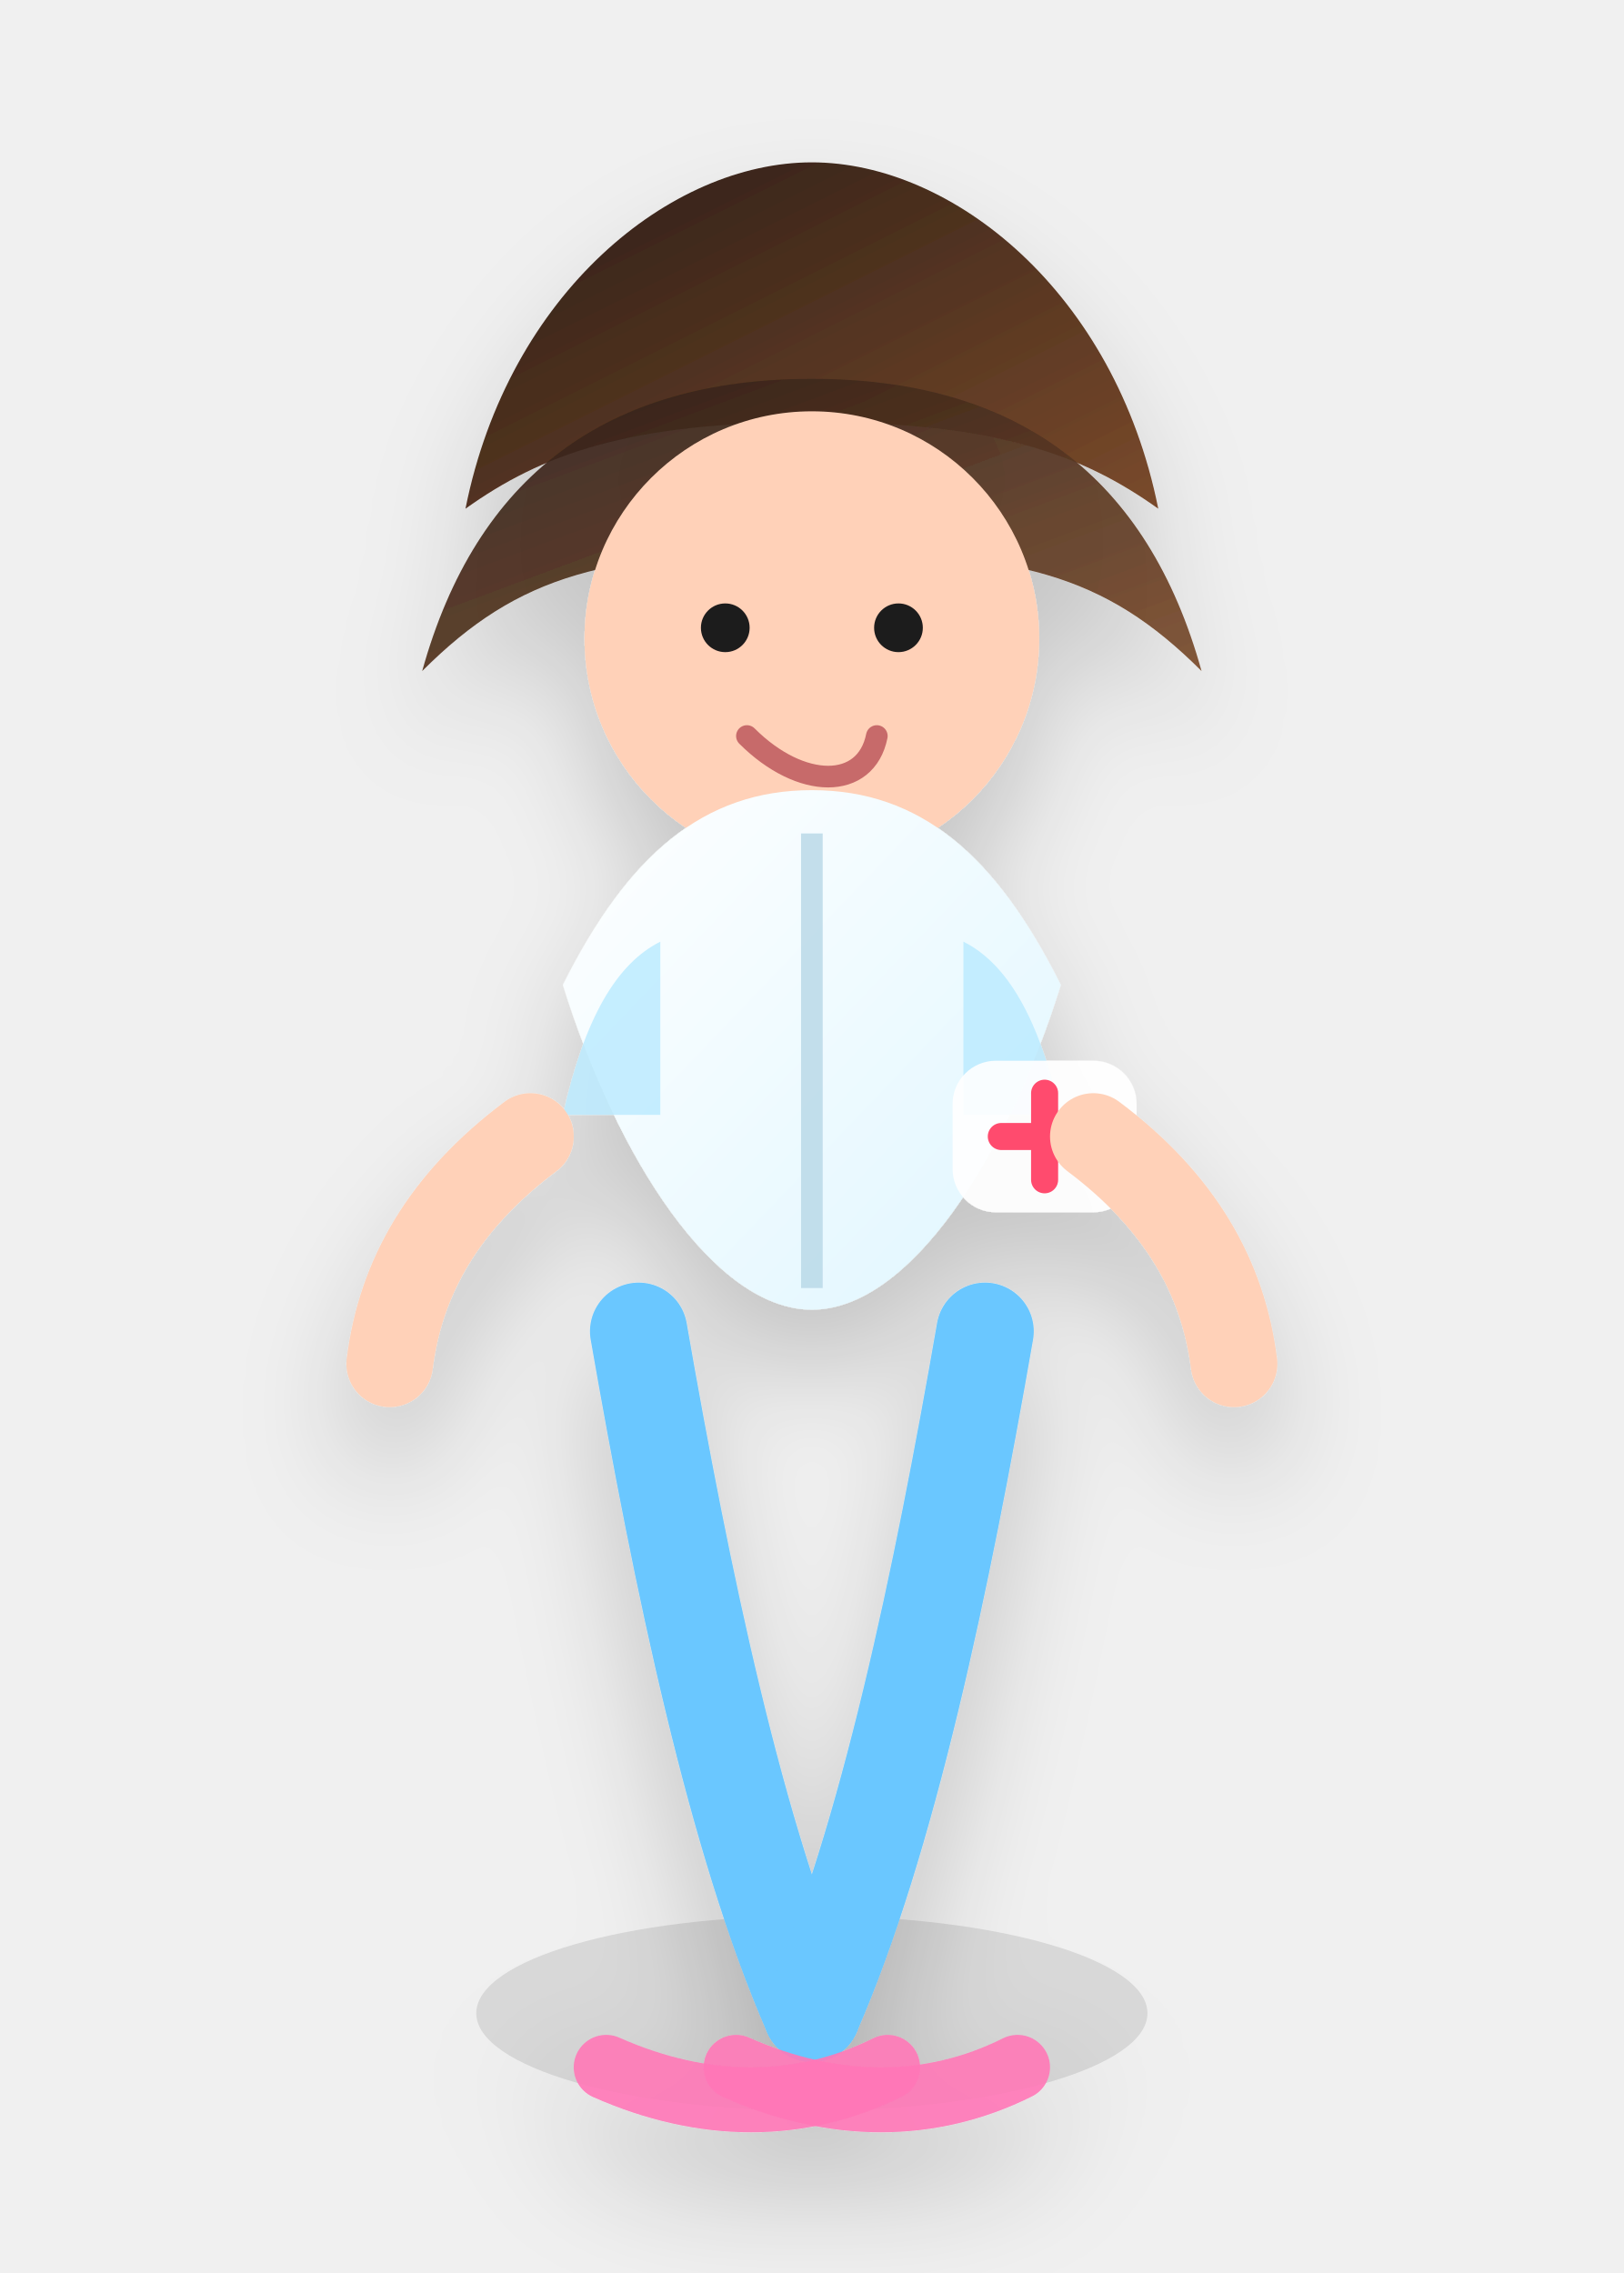
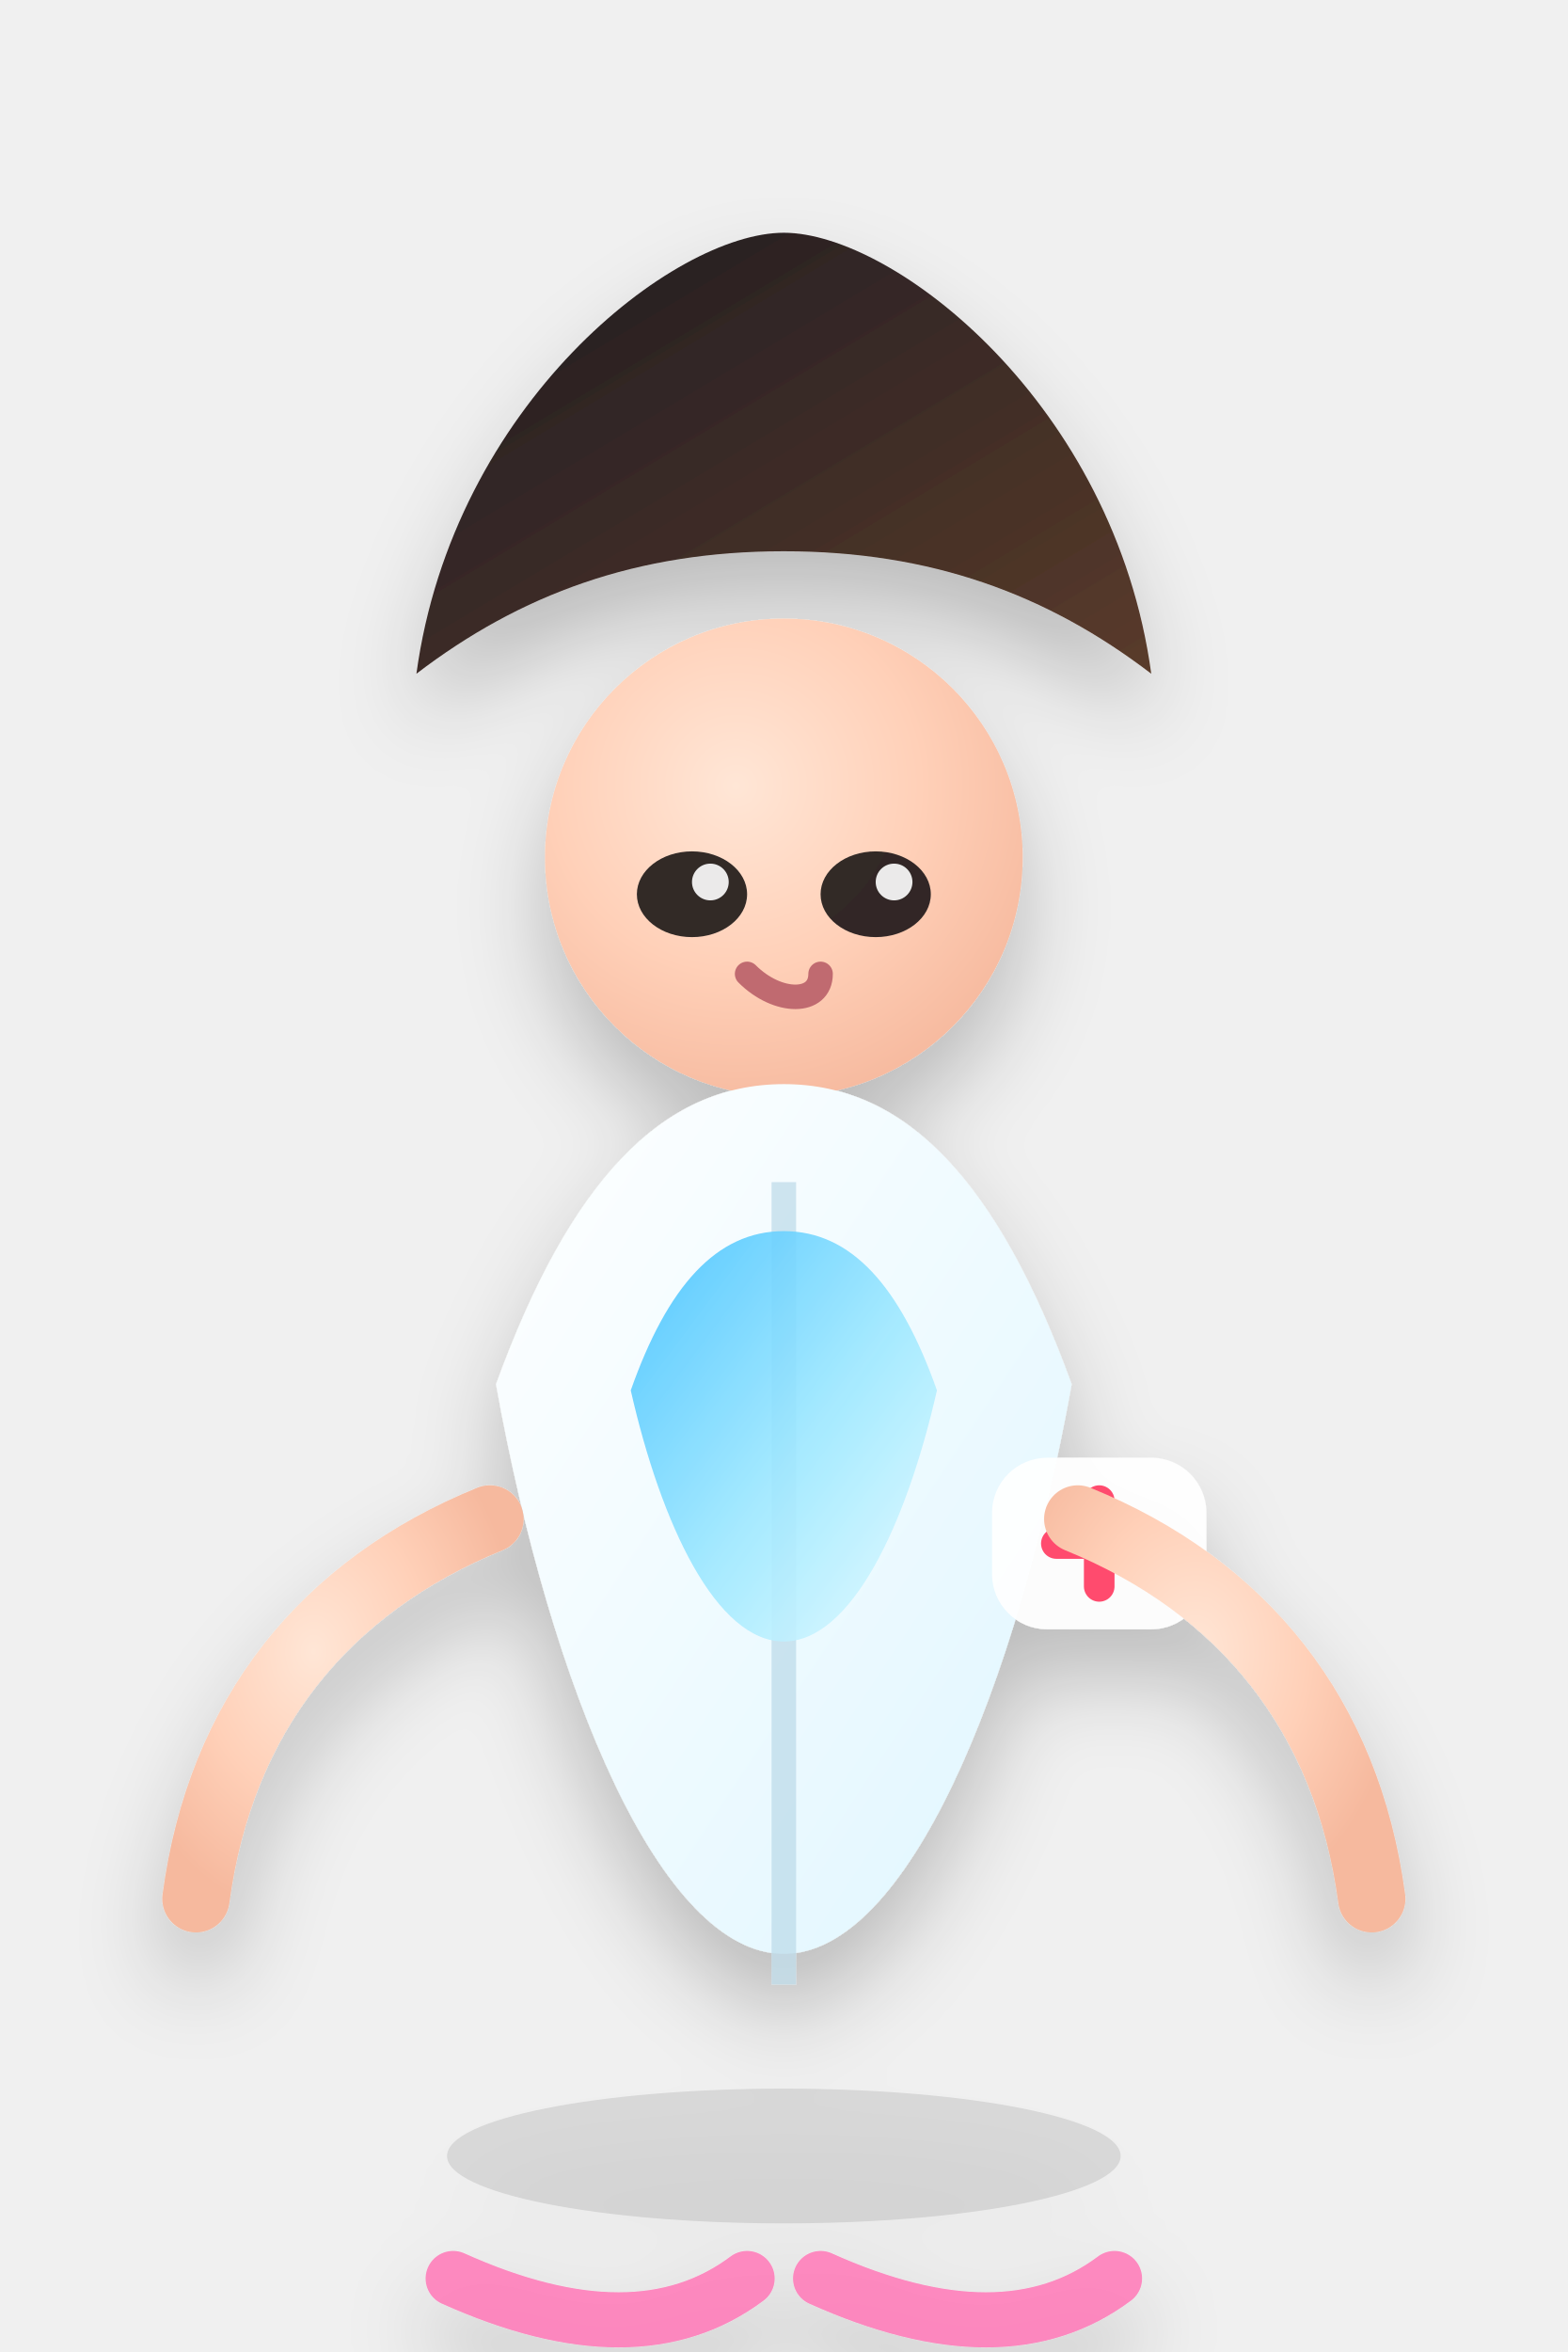
- <svg xmlns="http://www.w3.org/2000/svg" viewBox="0 0 300 420">
+ <svg xmlns="http://www.w3.org/2000/svg" viewBox="0 0 512 768">
  <defs>
+     <filter id="ds" x="-30%" y="-30%" width="160%" height="160%">
+       <feDropShadow dx="0" dy="16" stdDeviation="14" flood-color="#000" flood-opacity="0.22" />
+     </filter>
+     <radialGradient id="skin" cx="40%" cy="35%" r="70%">
+       <stop offset="0" stop-color="#ffe6d6" />
+       <stop offset="0.55" stop-color="#ffd0b8" />
+       <stop offset="1" stop-color="#f6b99e" />
+     </radialGradient>
+     <linearGradient id="hair" x1="0" y1="0" x2="1" y2="1">
+       <stop offset="0" stop-color="#1d1b22" />
+       <stop offset="1" stop-color="#5a3b2a" />
+     </linearGradient>
    <linearGradient id="coat" x1="0" y1="0" x2="1" y2="1">
      <stop offset="0" stop-color="#ffffff" />
      <stop offset="1" stop-color="#dff6ff" />
    </linearGradient>
-     <linearGradient id="hair" x1="0" y1="0" x2="1" y2="1">
-       <stop offset="0" stop-color="#2b1d16" />
-       <stop offset="1" stop-color="#7a4a2b" />
+     <linearGradient id="scrubs" x1="0" y1="0" x2="1" y2="1">
+       <stop offset="0" stop-color="#41c0ff" />
+       <stop offset="0.55" stop-color="#9fe8ff" />
+       <stop offset="1" stop-color="#e7fbff" />
    </linearGradient>
-     <filter id="ds" x="-30%" y="-30%" width="160%" height="160%">
-       <feDropShadow dx="0" dy="12" stdDeviation="10" flood-color="#000" flood-opacity="0.18" />
-     </filter>
  </defs>
  <g filter="url(#ds)">
-     <ellipse cx="150" cy="372" rx="62" ry="18" fill="#000" opacity="0.10" />
-     <path d="M86 94c8-40 38-64 64-64s56 24 64 64c-14-10-30-16-64-16S100 84 86 94z" fill="url(#hair)" />
-     <path d="M78 124c10-36 34-54 72-54s62 18 72 54c-18-18-34-22-72-22s-54 4-72 22z" fill="url(#hair)" opacity="0.92" />
-     <circle cx="150" cy="118" r="42" fill="#ffd1b8" />
-     <circle cx="134" cy="116" r="4.5" fill="#1f1a1a" />
-     <circle cx="166" cy="116" r="4.5" fill="#1f1a1a" />
-     <path d="M138 136c10 10 22 10 24 0" fill="none" stroke="#c76a6a" stroke-width="4" stroke-linecap="round" />
-     <path d="M122 164c-6 20 2 34 28 34s34-14 28-34" fill="none" stroke="#5d6b7a" stroke-width="6" stroke-linecap="round" />
-     <circle cx="150" cy="204" r="10" fill="#5d6b7a" />
-     <circle cx="150" cy="204" r="5" fill="#dff6ff" />
-     <path d="M104 182c12-24 26-36 46-36s34 12 46 36c-10 32-28 60-46 60s-36-28-46-60z" fill="url(#coat)" />
-     <path d="M150 154v84" stroke="#b7d7e6" stroke-width="4" opacity="0.8" />
-     <path d="M122 206h-18c4-18 10-28 18-32z" fill="#b9eaff" opacity="0.8" />
-     <path d="M196 206h-18v-32c8 4 14 14 18 32z" fill="#b9eaff" opacity="0.8" />
-     <rect x="176" y="196" width="34" height="28" rx="8" fill="#fff" opacity="0.9" />
-     <path d="M193 202v16M185 210h16" stroke="#ff4b6e" stroke-width="5" stroke-linecap="round" />
-     <path d="M98 210c-16 12-24 26-26 42" fill="none" stroke="#ffd1b8" stroke-width="16" stroke-linecap="round" />
-     <path d="M202 210c16 12 24 26 26 42" fill="none" stroke="#ffd1b8" stroke-width="16" stroke-linecap="round" />
-     <path d="M118 246c8 46 18 94 32 126" fill="none" stroke="#6ac7ff" stroke-width="18" stroke-linecap="round" />
-     <path d="M182 246c-8 46-18 94-32 126" fill="none" stroke="#6ac7ff" stroke-width="18" stroke-linecap="round" />
-     <path d="M112 382c18 8 36 8 52 0" fill="none" stroke="#ff77b7" stroke-width="12" stroke-linecap="round" opacity="0.9" />
-     <path d="M136 382c18 8 36 8 52 0" fill="none" stroke="#ff77b7" stroke-width="12" stroke-linecap="round" opacity="0.9" />
+     <ellipse cx="256" cy="704" rx="110" ry="22" fill="#000" opacity="0.10" />
+     <path d="M136 220c12-88 84-144 120-144s108 56 120 144c-34-26-72-40-120-40s-86 14-120 40z" fill="url(#hair)" />
+     <circle cx="256" cy="280" r="78" fill="url(#skin)" />
+     <ellipse cx="226" cy="292" rx="18" ry="14" fill="#1e1a1a" opacity="0.92" />
+     <ellipse cx="286" cy="292" rx="18" ry="14" fill="#1e1a1a" opacity="0.92" />
+     <circle cx="232" cy="288" r="6" fill="#fff" opacity="0.9" />
+     <circle cx="292" cy="288" r="6" fill="#fff" opacity="0.9" />
+     <path d="M244 318c10 10 24 10 24 0" fill="none" stroke="#c06a70" stroke-width="8" stroke-linecap="round" />
+     <path d="M232 360c6 28 10 44 24 44s18-16 24-44" fill="url(#skin)" />
+     <path d="M194 404c-10 44 18 74 62 74s72-30 62-74" fill="none" stroke="#5d6b7a" stroke-width="10" stroke-linecap="round" />
+     <circle cx="256" cy="490" r="18" fill="#5d6b7a" />
+     <circle cx="256" cy="490" r="9" fill="#dff6ff" />
+     <path d="M162 452c24-66 54-98 94-98s70 32 94 98c-18 100-54 186-94 186S180 552 162 452z" fill="url(#coat)" />
+     <path d="M256 386v262" stroke="#b7d7e6" stroke-width="8" opacity="0.65" />
+     <path d="M206 454c12-34 28-52 50-52s38 18 50 52c-10 44-28 82-50 82s-40-38-50-82z" fill="url(#scrubs)" opacity="0.9" />
+     <rect x="324" y="476" width="70" height="56" rx="18" fill="#fff" opacity="0.92" />
+     <path d="M359 490v28M345 504h28" stroke="#ff4b6e" stroke-width="10" stroke-linecap="round" />
+     <path d="M160 496c-54 22-88 64-96 124" fill="none" stroke="url(#skin)" stroke-width="22" stroke-linecap="round" />
+     <path d="M352 496c54 22 88 64 96 124" fill="none" stroke="url(#skin)" stroke-width="22" stroke-linecap="round" />
+     <path d="M148 744c40 18 72 18 96 0" fill="none" stroke="#ff77b7" stroke-width="18" stroke-linecap="round" opacity="0.85" />
+     <path d="M268 744c40 18 72 18 96 0" fill="none" stroke="#ff77b7" stroke-width="18" stroke-linecap="round" opacity="0.85" />
  </g>
</svg>
